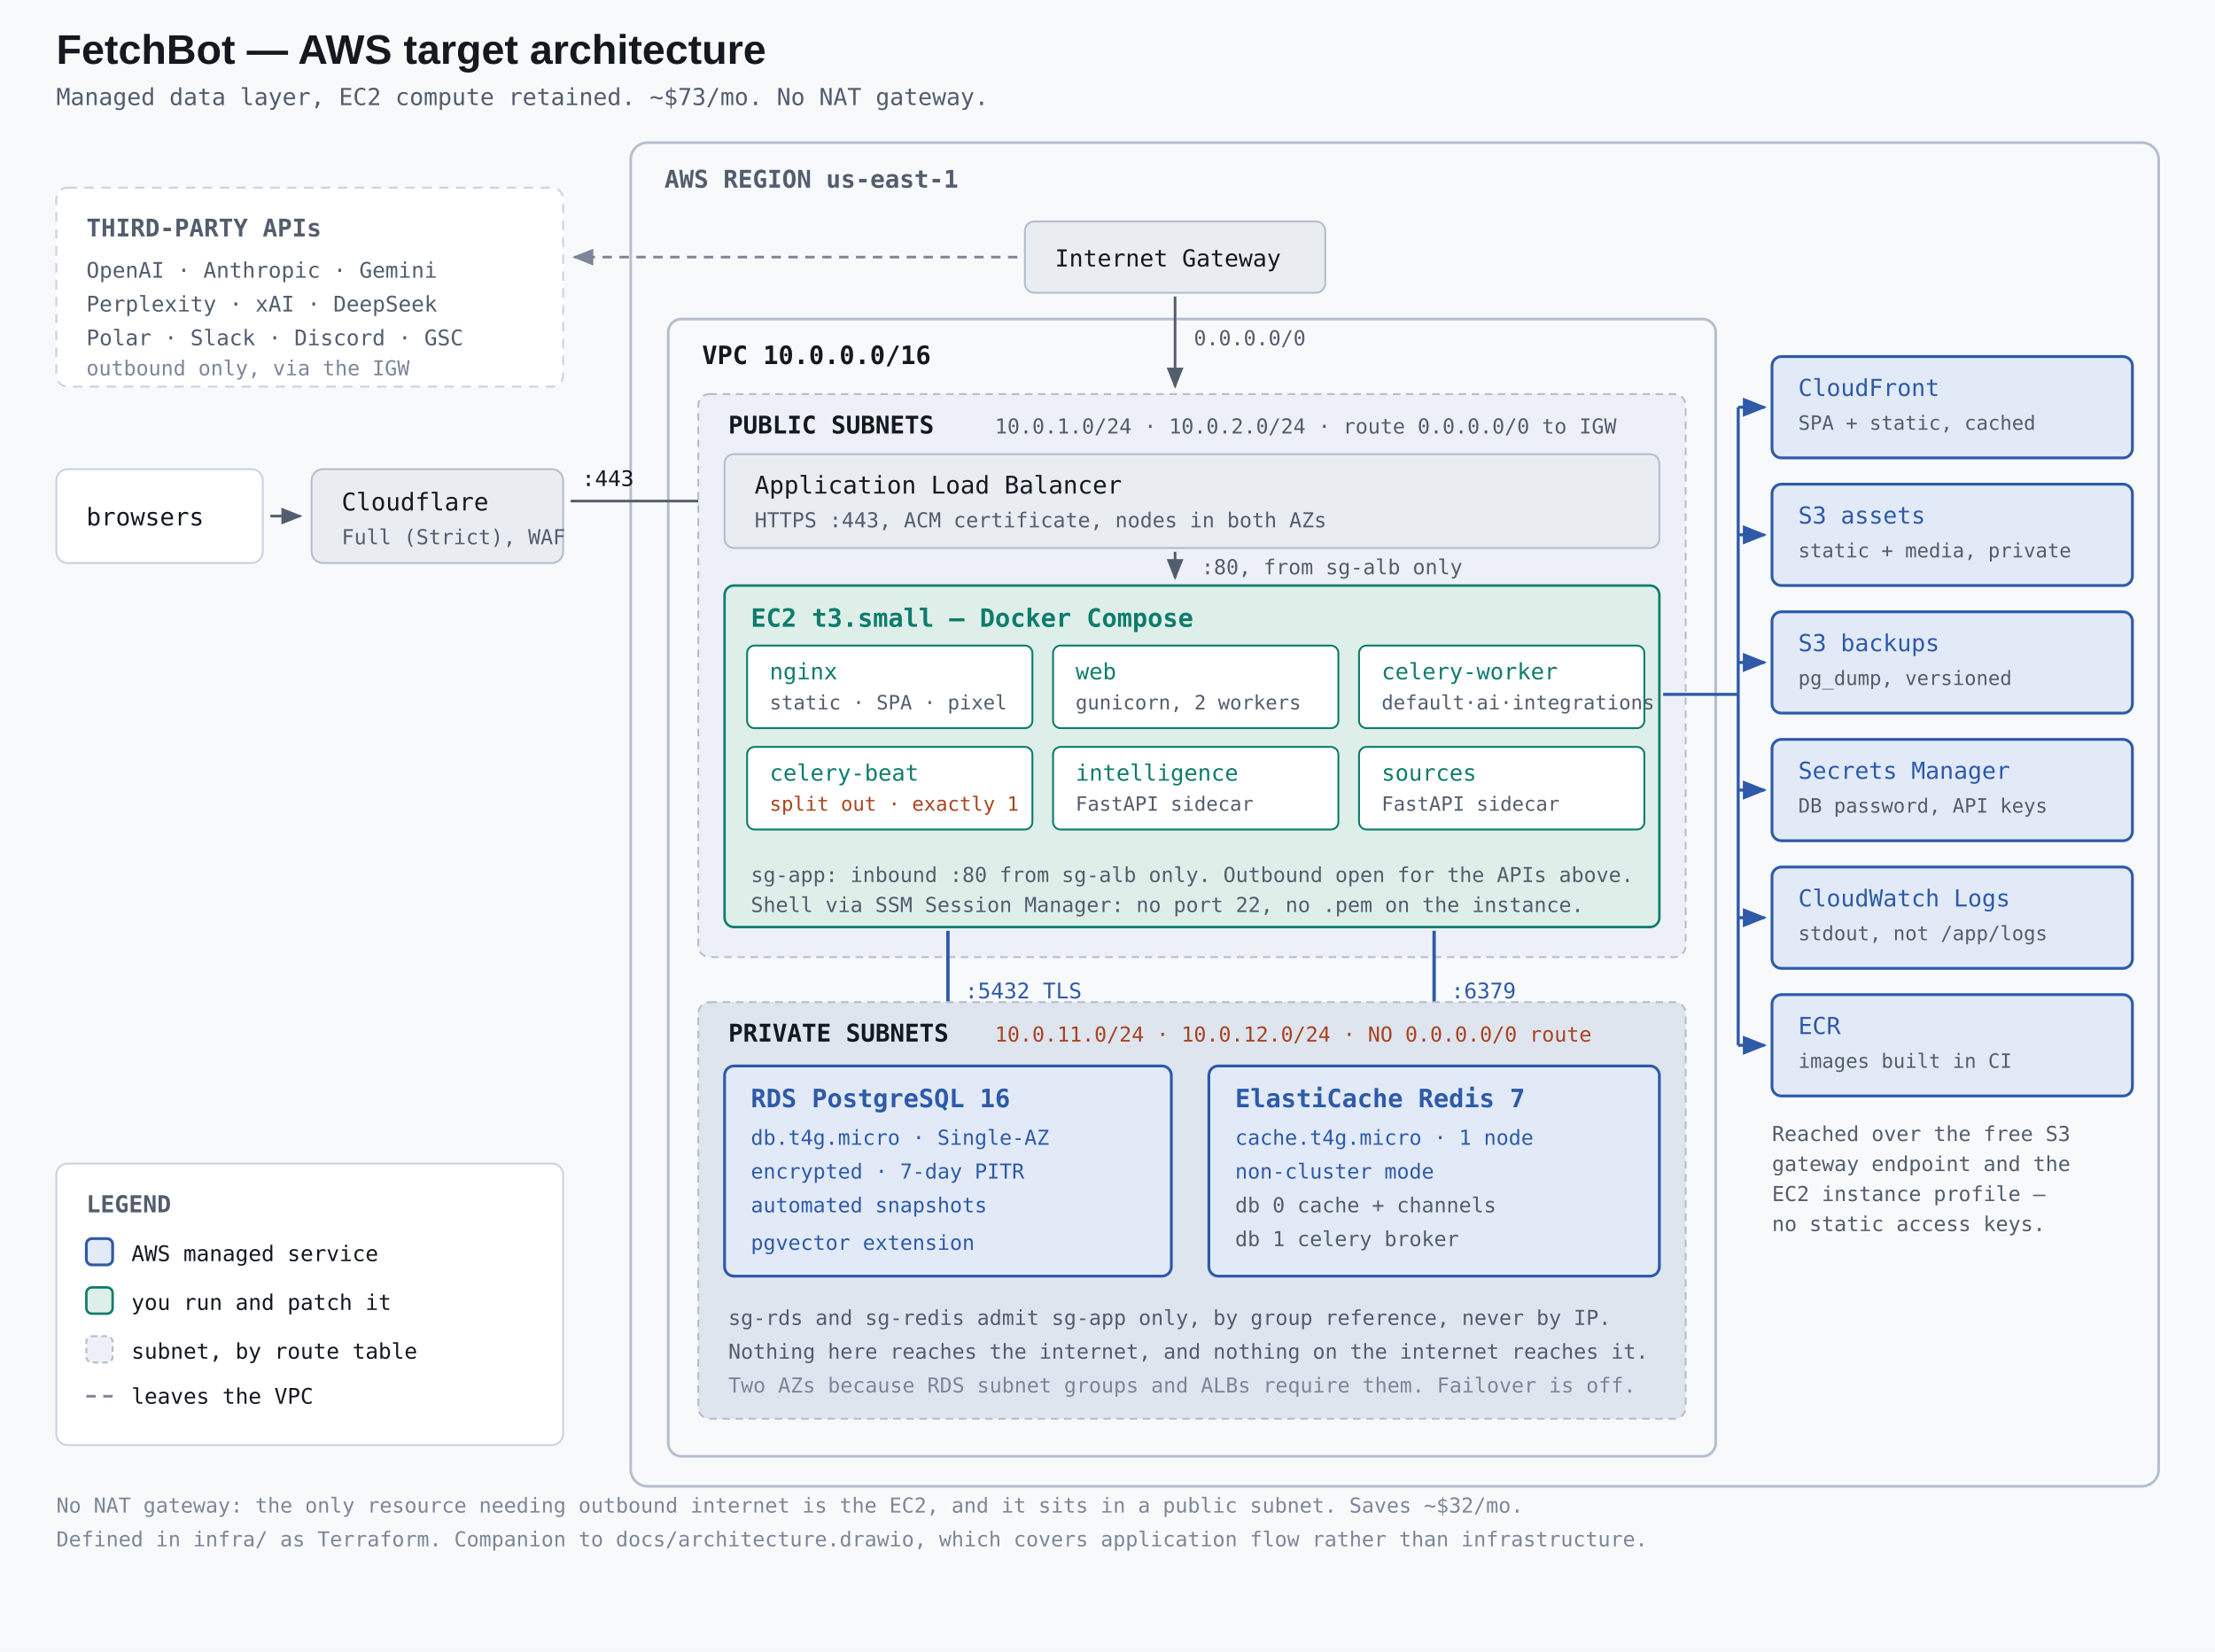
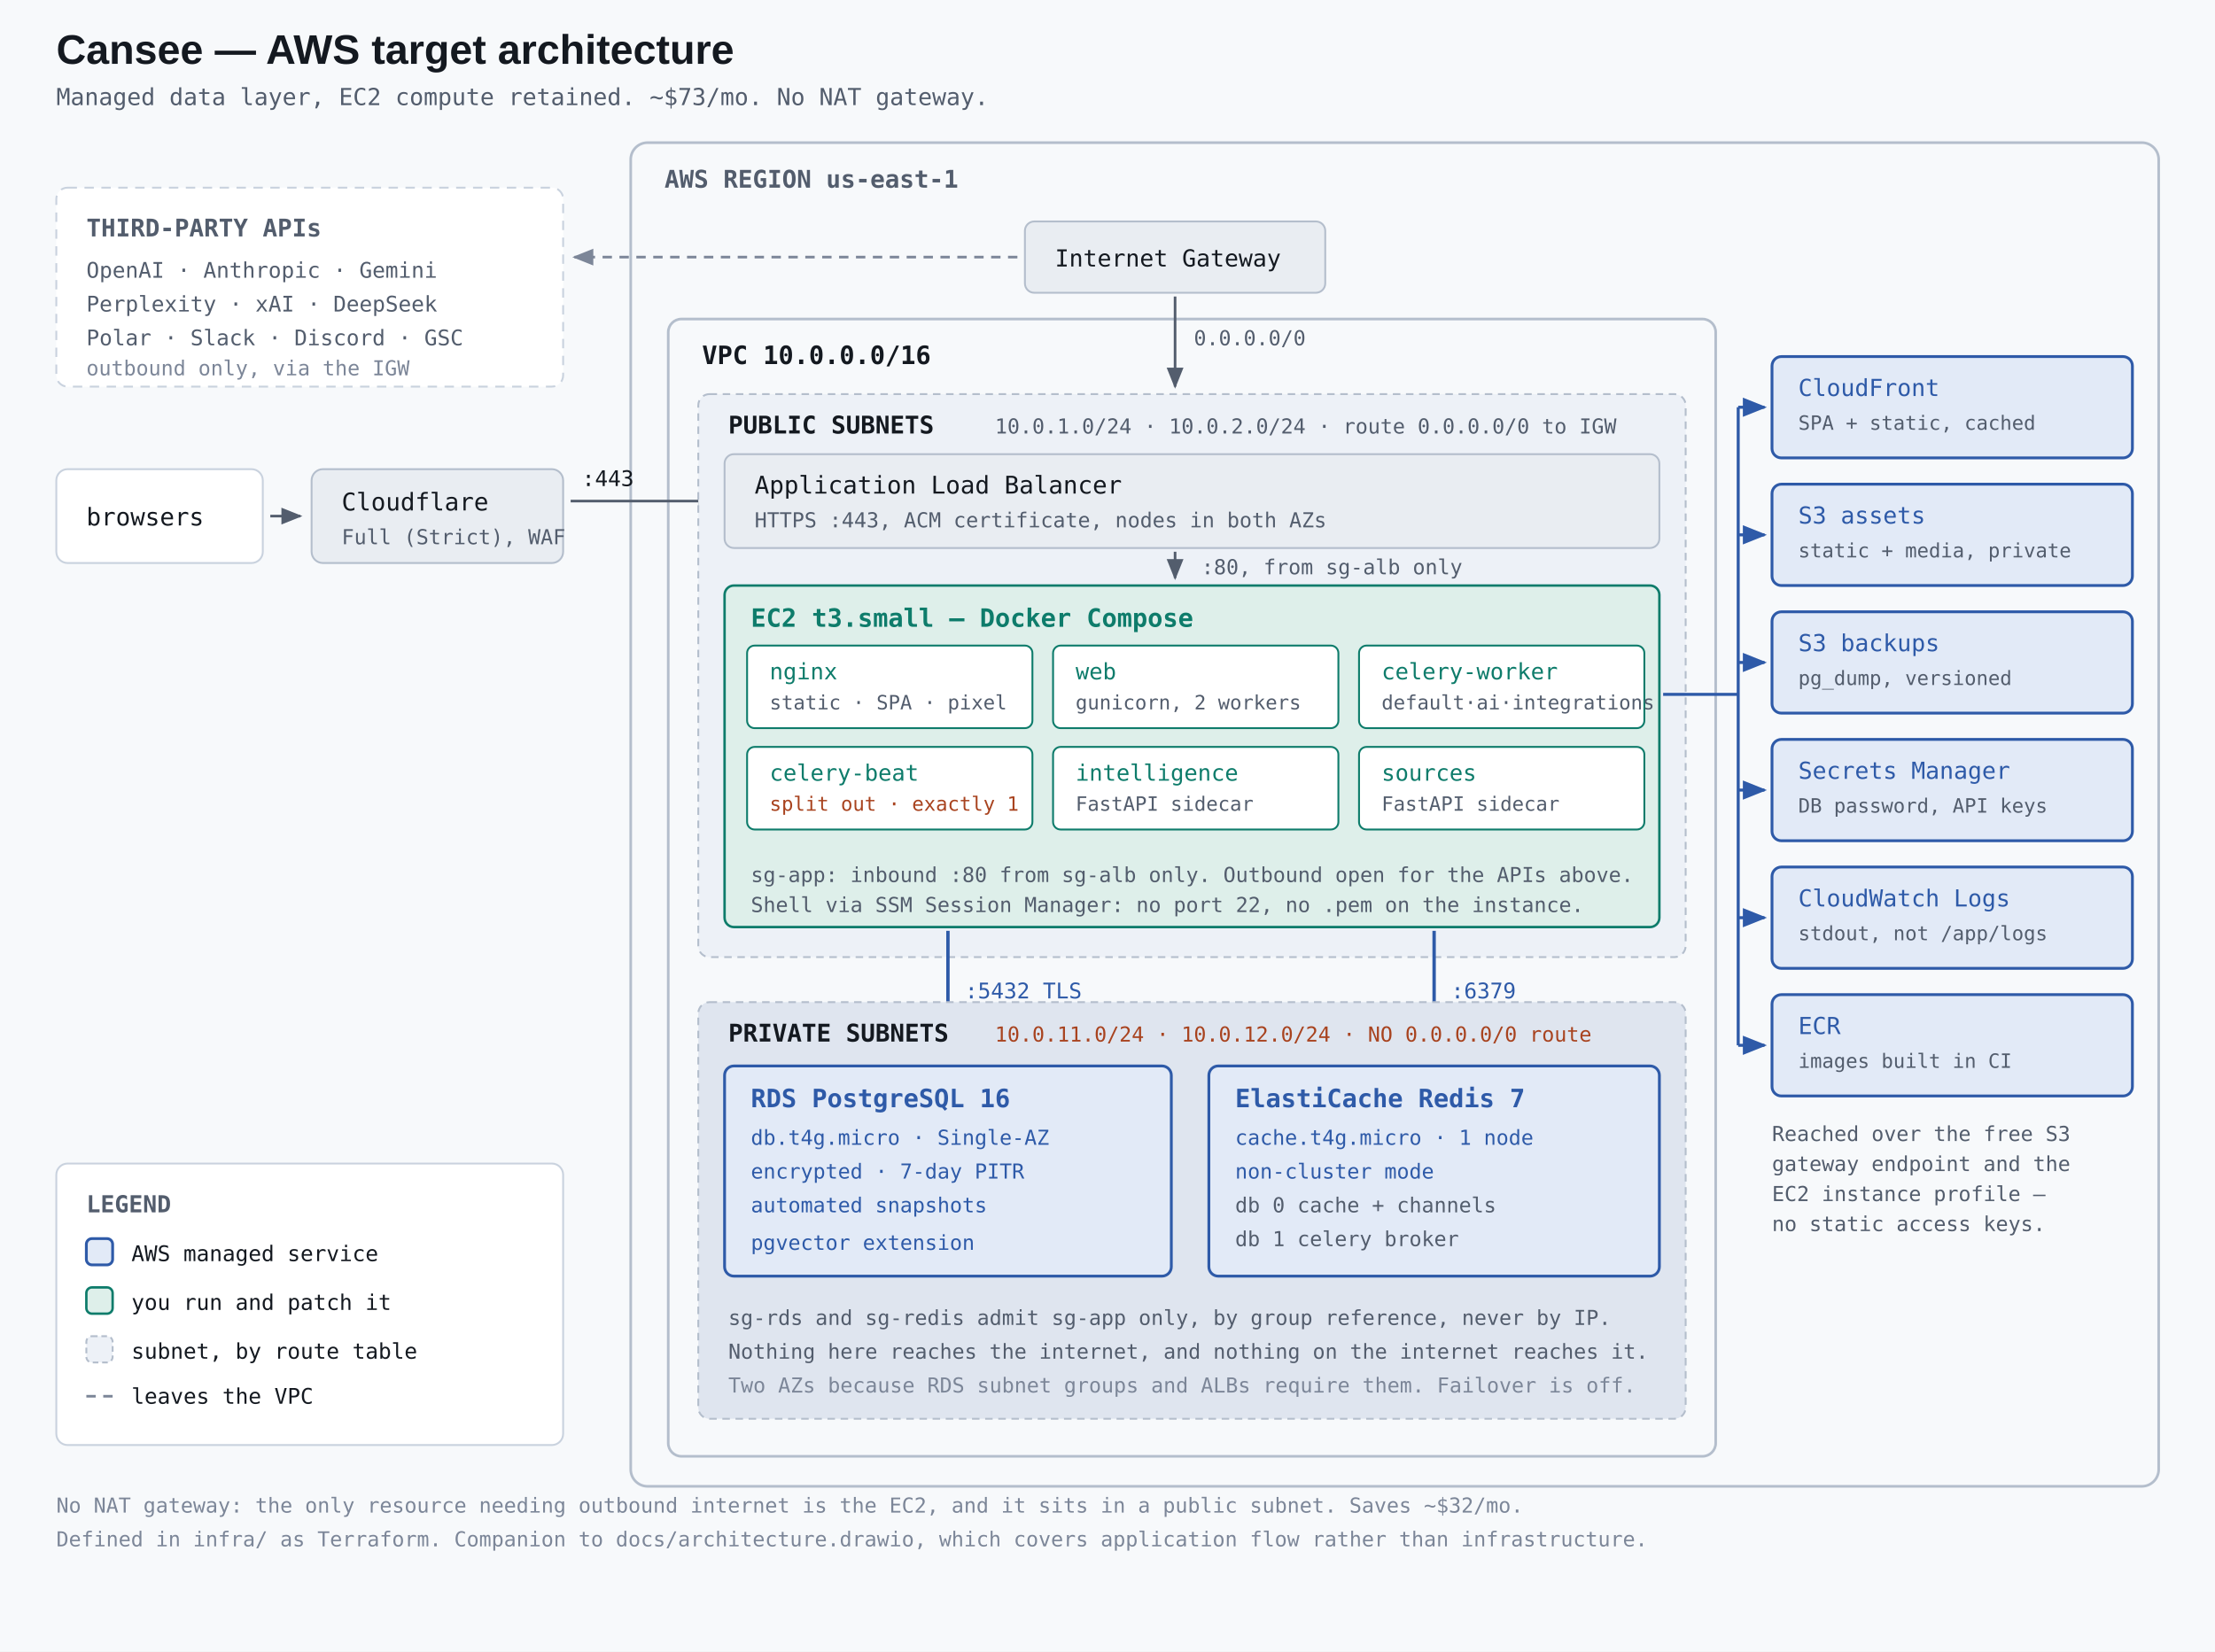
- <svg xmlns="http://www.w3.org/2000/svg" viewBox="0 0 1180 880" width="1180" height="880" role="img" aria-label="FetchBot AWS target architecture: Cloudflare fronts an Application Load Balancer in public subnets, which forwards to an EC2 instance running six containers; RDS PostgreSQL and ElastiCache Redis sit in private subnets with no internet route; S3, CloudFront, Secrets Manager, CloudWatch and ECR sit alongside in the region.">
+ <svg xmlns="http://www.w3.org/2000/svg" viewBox="0 0 1180 880" width="1180" height="880" role="img" aria-label="Cansee AWS target architecture: Cloudflare fronts an Application Load Balancer in public subnets, which forwards to an EC2 instance running six containers; RDS PostgreSQL and ElastiCache Redis sit in private subnets with no internet route; S3, CloudFront, Secrets Manager, CloudWatch and ECR sit alongside in the region.">
  <defs>
    <marker id="arw" viewBox="0 0 10 8" refX="9" refY="4" markerWidth="8" markerHeight="6.5" orient="auto">
      <polygon points="0,0 10,4 0,8" fill="#535D6D" />
    </marker>
    <marker id="arwB" viewBox="0 0 10 8" refX="9" refY="4" markerWidth="8" markerHeight="6.5" orient="auto">
      <polygon points="0,0 10,4 0,8" fill="#2E5AA8" />
    </marker>
    <marker id="arwG" viewBox="0 0 10 8" refX="9" refY="4" markerWidth="8" markerHeight="6.5" orient="auto">
      <polygon points="0,0 10,4 0,8" fill="#7C8698" />
    </marker>
  </defs>
  <rect x="0" y="0" width="1180" height="880" fill="#F7F9FB" />
  <g font-family="ui-monospace, SFMono-Regular, Menlo, Consolas, monospace" fill="#141920">
-     <text x="30" y="34" font-size="22" font-weight="700" font-family="Archivo, 'Helvetica Neue', Arial, sans-serif">FetchBot — AWS target architecture</text>
+     <text x="30" y="34" font-size="22" font-weight="700" font-family="Archivo, 'Helvetica Neue', Arial, sans-serif">Cansee — AWS target architecture</text>
    <text x="30" y="56" font-size="12.5" fill="#535D6D">Managed data layer, EC2 compute retained. ~$73/mo. No NAT gateway.</text>
    <rect x="30" y="100" width="270" height="106" rx="6" fill="#FFFFFF" stroke="#C9D2DE" stroke-dasharray="5 4" />
    <text x="46" y="126" font-size="13" font-weight="700" fill="#535D6D">THIRD-PARTY APIs</text>
    <text x="46" y="148" font-size="11.5" fill="#535D6D">OpenAI · Anthropic · Gemini</text>
    <text x="46" y="166" font-size="11.5" fill="#535D6D">Perplexity · xAI · DeepSeek</text>
    <text x="46" y="184" font-size="11.5" fill="#535D6D">Polar · Slack · Discord · GSC</text>
    <text x="46" y="200" font-size="11" fill="#7C8698">outbound only, via the IGW</text>
    <rect x="30" y="250" width="110" height="50" rx="6" fill="#FFFFFF" stroke="#C9D2DE" />
    <text x="46" y="280" font-size="13">browsers</text>
    <rect x="166" y="250" width="134" height="50" rx="6" fill="#E9EDF2" stroke="#B4BECC" />
    <text x="182" y="272" font-size="13">Cloudflare</text>
    <text x="182" y="290" font-size="11" fill="#535D6D">Full (Strict), WAF</text>
    <line x1="144" y1="275" x2="160" y2="275" stroke="#535D6D" stroke-width="1.4" marker-end="url(#arw)" />
    <rect x="336" y="76" width="814" height="716" rx="9" fill="none" stroke="#B4BECC" stroke-width="1.4" />
    <text x="354" y="100" font-size="13" font-weight="700" fill="#535D6D">AWS REGION  us-east-1</text>
    <rect x="546" y="118" width="160" height="38" rx="5" fill="#E9EDF2" stroke="#B4BECC" />
    <text x="562" y="142" font-size="12.5">Internet Gateway</text>
    <line x1="542" y1="137" x2="306" y2="137" stroke="#7C8698" stroke-width="1.4" stroke-dasharray="5 4" marker-end="url(#arwG)" />
    <rect x="356" y="170" width="558" height="606" rx="7" fill="none" stroke="#B4BECC" stroke-width="1.4" />
    <text x="374" y="194" font-size="13.5" font-weight="700">VPC  10.0.0.0/16</text>
    <line x1="304" y1="267" x2="382" y2="267" stroke="#535D6D" stroke-width="1.4" marker-end="url(#arw)" />
    <text x="310" y="259" font-size="11.5">:443</text>
    <line x1="626" y1="158" x2="626" y2="206" stroke="#535D6D" stroke-width="1.4" marker-end="url(#arw)" />
    <text x="636" y="184" font-size="11" fill="#535D6D">0.0.0.0/0</text>
    <rect x="372" y="210" width="526" height="300" rx="6" fill="#EDF1F7" stroke="#B4BECC" stroke-dasharray="4 3" />
    <text x="388" y="231" font-size="13" font-weight="700">PUBLIC SUBNETS</text>
    <text x="530" y="231" font-size="11" fill="#535D6D">10.0.1.0/24 · 10.0.2.0/24 · route 0.0.0.0/0 to IGW</text>
    <rect x="386" y="242" width="498" height="50" rx="5" fill="#E9EDF2" stroke="#B4BECC" />
    <text x="402" y="263" font-size="13">Application Load Balancer</text>
    <text x="402" y="281" font-size="11" fill="#535D6D">HTTPS :443, ACM certificate, nodes in both AZs</text>
    <line x1="626" y1="294" x2="626" y2="308" stroke="#535D6D" stroke-width="1.4" marker-end="url(#arw)" />
    <text x="640" y="306" font-size="11" fill="#535D6D">:80, from sg-alb only</text>
    <rect x="386" y="312" width="498" height="182" rx="5" fill="#DEEFEA" stroke="#0E7C6B" stroke-width="1.3" />
    <text x="400" y="334" font-size="13.5" font-weight="700" fill="#0E7C6B">EC2  t3.small — Docker Compose</text>
    <rect x="398" y="344" width="152" height="44" rx="4" fill="#FFFFFF" stroke="#0E7C6B" />
    <text x="410" y="362" font-size="12" fill="#0E7C6B">nginx</text>
    <text x="410" y="378" font-size="10.5" fill="#535D6D">static · SPA · pixel</text>
    <rect x="561" y="344" width="152" height="44" rx="4" fill="#FFFFFF" stroke="#0E7C6B" />
    <text x="573" y="362" font-size="12" fill="#0E7C6B">web</text>
    <text x="573" y="378" font-size="10.5" fill="#535D6D">gunicorn, 2 workers</text>
    <rect x="724" y="344" width="152" height="44" rx="4" fill="#FFFFFF" stroke="#0E7C6B" />
    <text x="736" y="362" font-size="12" fill="#0E7C6B">celery-worker</text>
    <text x="736" y="378" font-size="10.5" fill="#535D6D">default·ai·integrations</text>
    <rect x="398" y="398" width="152" height="44" rx="4" fill="#FFFFFF" stroke="#0E7C6B" />
    <text x="410" y="416" font-size="12" fill="#0E7C6B">celery-beat</text>
    <text x="410" y="432" font-size="10.5" fill="#A8431F">split out · exactly 1</text>
    <rect x="561" y="398" width="152" height="44" rx="4" fill="#FFFFFF" stroke="#0E7C6B" />
    <text x="573" y="416" font-size="12" fill="#0E7C6B">intelligence</text>
    <text x="573" y="432" font-size="10.5" fill="#535D6D">FastAPI sidecar</text>
    <rect x="724" y="398" width="152" height="44" rx="4" fill="#FFFFFF" stroke="#0E7C6B" />
    <text x="736" y="416" font-size="12" fill="#0E7C6B">sources</text>
    <text x="736" y="432" font-size="10.5" fill="#535D6D">FastAPI sidecar</text>
    <text x="400" y="470" font-size="11" fill="#535D6D">sg-app: inbound :80 from sg-alb only. Outbound open for the APIs above.</text>
    <text x="400" y="486" font-size="11" fill="#535D6D">Shell via SSM Session Manager: no port 22, no .pem on the instance.</text>
    <line x1="505" y1="496" x2="505" y2="562" stroke="#2E5AA8" stroke-width="1.8" marker-end="url(#arwB)" />
    <text x="514" y="532" font-size="11.5" fill="#2E5AA8">:5432 TLS</text>
    <line x1="764" y1="496" x2="764" y2="562" stroke="#2E5AA8" stroke-width="1.8" marker-end="url(#arwB)" />
    <text x="773" y="532" font-size="11.5" fill="#2E5AA8">:6379</text>
    <rect x="372" y="534" width="526" height="222" rx="6" fill="#DFE5EF" stroke="#B4BECC" stroke-dasharray="4 3" />
    <text x="388" y="555" font-size="13" font-weight="700">PRIVATE SUBNETS</text>
    <text x="530" y="555" font-size="11" fill="#A8431F">10.0.11.0/24 · 10.0.12.0/24 · NO 0.0.0.0/0 route</text>
    <rect x="386" y="568" width="238" height="112" rx="5" fill="#E2EAF7" stroke="#2E5AA8" stroke-width="1.5" />
    <text x="400" y="590" font-size="13.5" font-weight="700" fill="#2E5AA8">RDS PostgreSQL 16</text>
    <text x="400" y="610" font-size="11" fill="#2E5AA8">db.t4g.micro · Single-AZ</text>
    <text x="400" y="628" font-size="11" fill="#2E5AA8">encrypted · 7-day PITR</text>
    <text x="400" y="646" font-size="11" fill="#2E5AA8">automated snapshots</text>
    <text x="400" y="666" font-size="11" fill="#2E5AA8">pgvector extension</text>
    <rect x="644" y="568" width="240" height="112" rx="5" fill="#E2EAF7" stroke="#2E5AA8" stroke-width="1.5" />
    <text x="658" y="590" font-size="13.5" font-weight="700" fill="#2E5AA8">ElastiCache Redis 7</text>
    <text x="658" y="610" font-size="11" fill="#2E5AA8">cache.t4g.micro · 1 node</text>
    <text x="658" y="628" font-size="11" fill="#2E5AA8">non-cluster mode</text>
    <text x="658" y="646" font-size="11" fill="#535D6D">db 0  cache + channels</text>
    <text x="658" y="664" font-size="11" fill="#535D6D">db 1  celery broker</text>
    <text x="388" y="706" font-size="11" fill="#535D6D">sg-rds and sg-redis admit sg-app only, by group reference, never by IP.</text>
    <text x="388" y="724" font-size="11" fill="#535D6D">Nothing here reaches the internet, and nothing on the internet reaches it.</text>
    <text x="388" y="742" font-size="11" fill="#7C8698">Two AZs because RDS subnet groups and ALBs require them. Failover is off.</text>
    <line x1="886" y1="370" x2="926" y2="370" stroke="#2E5AA8" stroke-width="1.6" />
    <line x1="926" y1="217" x2="926" y2="557" stroke="#2E5AA8" stroke-width="1.6" />
    <rect x="944" y="190" width="192" height="54" rx="5" fill="#E2EAF7" stroke="#2E5AA8" stroke-width="1.5" />
    <text x="958" y="211" font-size="12.5" fill="#2E5AA8">CloudFront</text>
    <text x="958" y="229" font-size="10.5" fill="#535D6D">SPA + static, cached</text>
    <line x1="926" y1="217" x2="940" y2="217" stroke="#2E5AA8" stroke-width="1.6" marker-end="url(#arwB)" />
    <rect x="944" y="258" width="192" height="54" rx="5" fill="#E2EAF7" stroke="#2E5AA8" stroke-width="1.5" />
    <text x="958" y="279" font-size="12.5" fill="#2E5AA8">S3  assets</text>
    <text x="958" y="297" font-size="10.5" fill="#535D6D">static + media, private</text>
    <line x1="926" y1="285" x2="940" y2="285" stroke="#2E5AA8" stroke-width="1.6" marker-end="url(#arwB)" />
    <rect x="944" y="326" width="192" height="54" rx="5" fill="#E2EAF7" stroke="#2E5AA8" stroke-width="1.5" />
    <text x="958" y="347" font-size="12.5" fill="#2E5AA8">S3  backups</text>
    <text x="958" y="365" font-size="10.5" fill="#535D6D">pg_dump, versioned</text>
    <line x1="926" y1="353" x2="940" y2="353" stroke="#2E5AA8" stroke-width="1.6" marker-end="url(#arwB)" />
    <rect x="944" y="394" width="192" height="54" rx="5" fill="#E2EAF7" stroke="#2E5AA8" stroke-width="1.5" />
    <text x="958" y="415" font-size="12.5" fill="#2E5AA8">Secrets Manager</text>
    <text x="958" y="433" font-size="10.5" fill="#535D6D">DB password, API keys</text>
    <line x1="926" y1="421" x2="940" y2="421" stroke="#2E5AA8" stroke-width="1.6" marker-end="url(#arwB)" />
    <rect x="944" y="462" width="192" height="54" rx="5" fill="#E2EAF7" stroke="#2E5AA8" stroke-width="1.5" />
    <text x="958" y="483" font-size="12.5" fill="#2E5AA8">CloudWatch Logs</text>
    <text x="958" y="501" font-size="10.5" fill="#535D6D">stdout, not /app/logs</text>
    <line x1="926" y1="489" x2="940" y2="489" stroke="#2E5AA8" stroke-width="1.6" marker-end="url(#arwB)" />
    <rect x="944" y="530" width="192" height="54" rx="5" fill="#E2EAF7" stroke="#2E5AA8" stroke-width="1.5" />
    <text x="958" y="551" font-size="12.5" fill="#2E5AA8">ECR</text>
    <text x="958" y="569" font-size="10.5" fill="#535D6D">images built in CI</text>
    <line x1="926" y1="557" x2="940" y2="557" stroke="#2E5AA8" stroke-width="1.6" marker-end="url(#arwB)" />
    <text x="944" y="608" font-size="11" fill="#535D6D">Reached over the free S3</text>
    <text x="944" y="624" font-size="11" fill="#535D6D">gateway endpoint and the</text>
    <text x="944" y="640" font-size="11" fill="#535D6D">EC2 instance profile —</text>
    <text x="944" y="656" font-size="11" fill="#535D6D">no static access keys.</text>
    <rect x="30" y="620" width="270" height="150" rx="6" fill="#FFFFFF" stroke="#C9D2DE" />
    <text x="46" y="646" font-size="12.5" font-weight="700" fill="#535D6D">LEGEND</text>
    <rect x="46" y="660" width="14" height="14" rx="3" fill="#E2EAF7" stroke="#2E5AA8" stroke-width="1.5" />
    <text x="70" y="672" font-size="11.5">AWS managed service</text>
    <rect x="46" y="686" width="14" height="14" rx="3" fill="#DEEFEA" stroke="#0E7C6B" stroke-width="1.3" />
    <text x="70" y="698" font-size="11.5">you run and patch it</text>
    <rect x="46" y="712" width="14" height="14" rx="3" fill="#EDF1F7" stroke="#B4BECC" stroke-dasharray="3 2" />
    <text x="70" y="724" font-size="11.5">subnet, by route table</text>
    <line x1="46" y1="744" x2="62" y2="744" stroke="#7C8698" stroke-width="1.4" stroke-dasharray="5 4" />
    <text x="70" y="748" font-size="11.5">leaves the VPC</text>
    <text x="30" y="806" font-size="11" fill="#7C8698">No NAT gateway: the only resource needing outbound internet is the EC2, and it sits in a public subnet. Saves ~$32/mo.</text>
    <text x="30" y="824" font-size="11" fill="#7C8698">Defined in infra/ as Terraform. Companion to docs/architecture.drawio, which covers application flow rather than infrastructure.</text>
  </g>
</svg>
